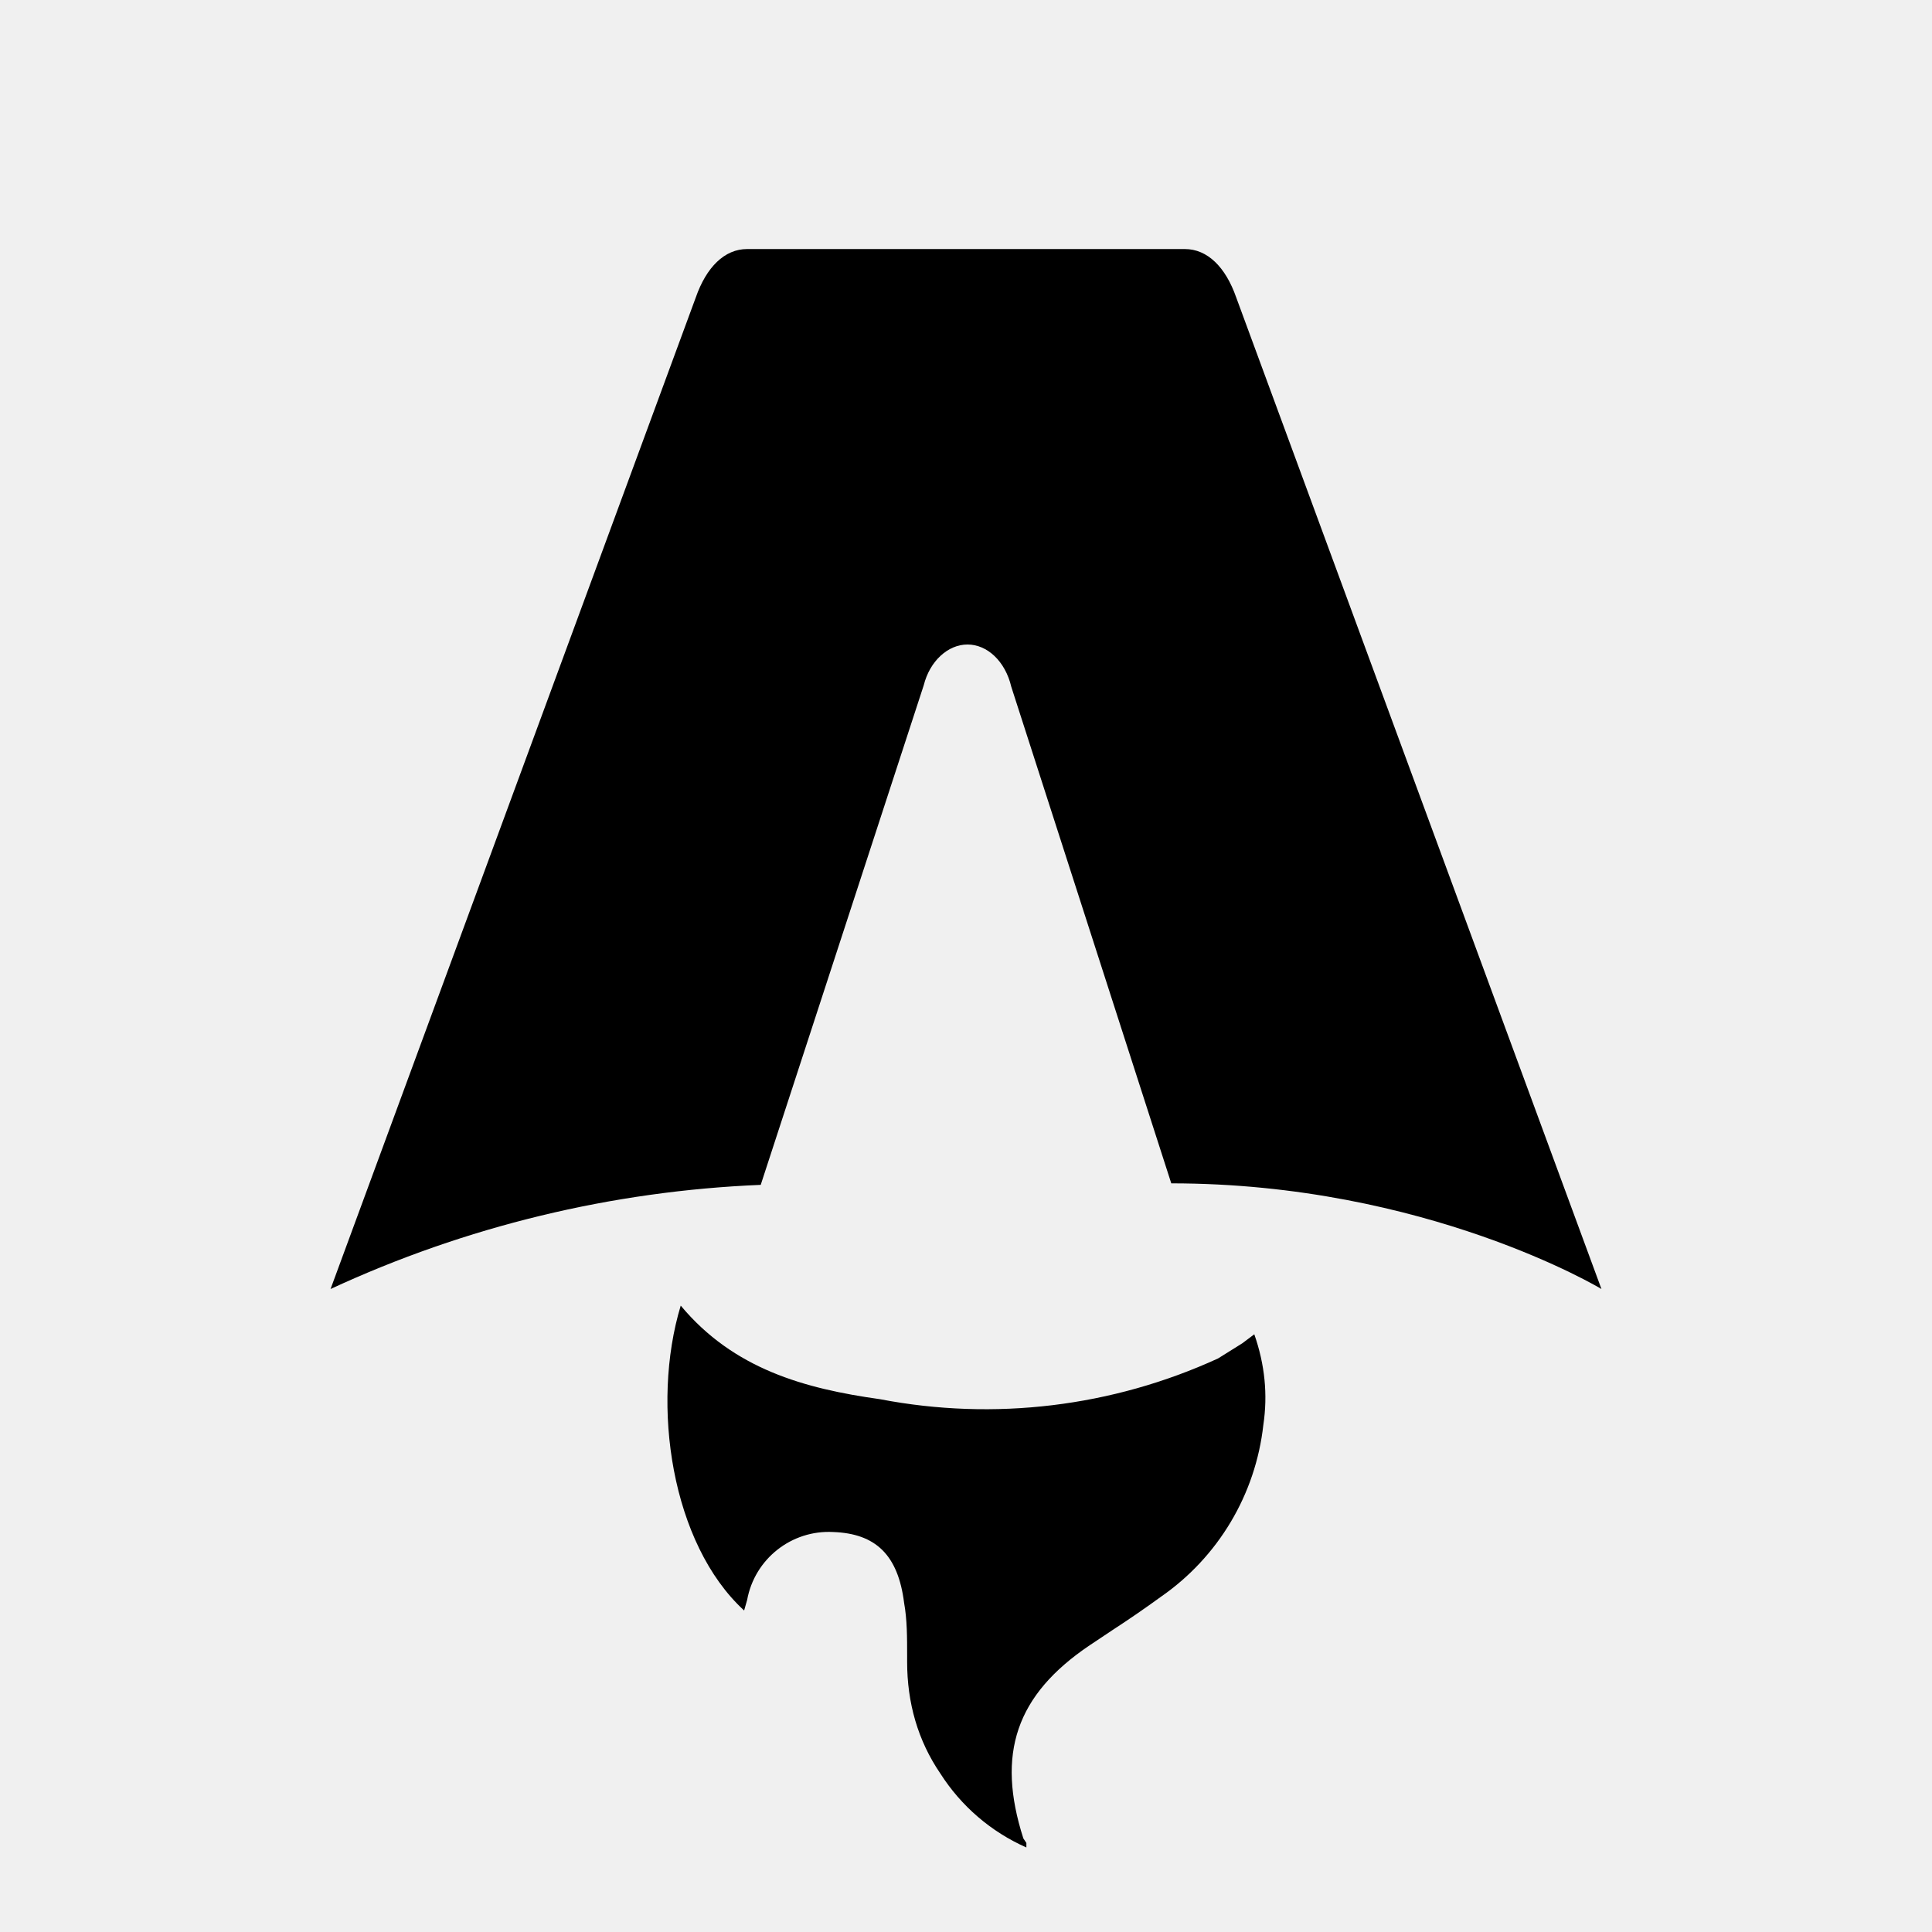
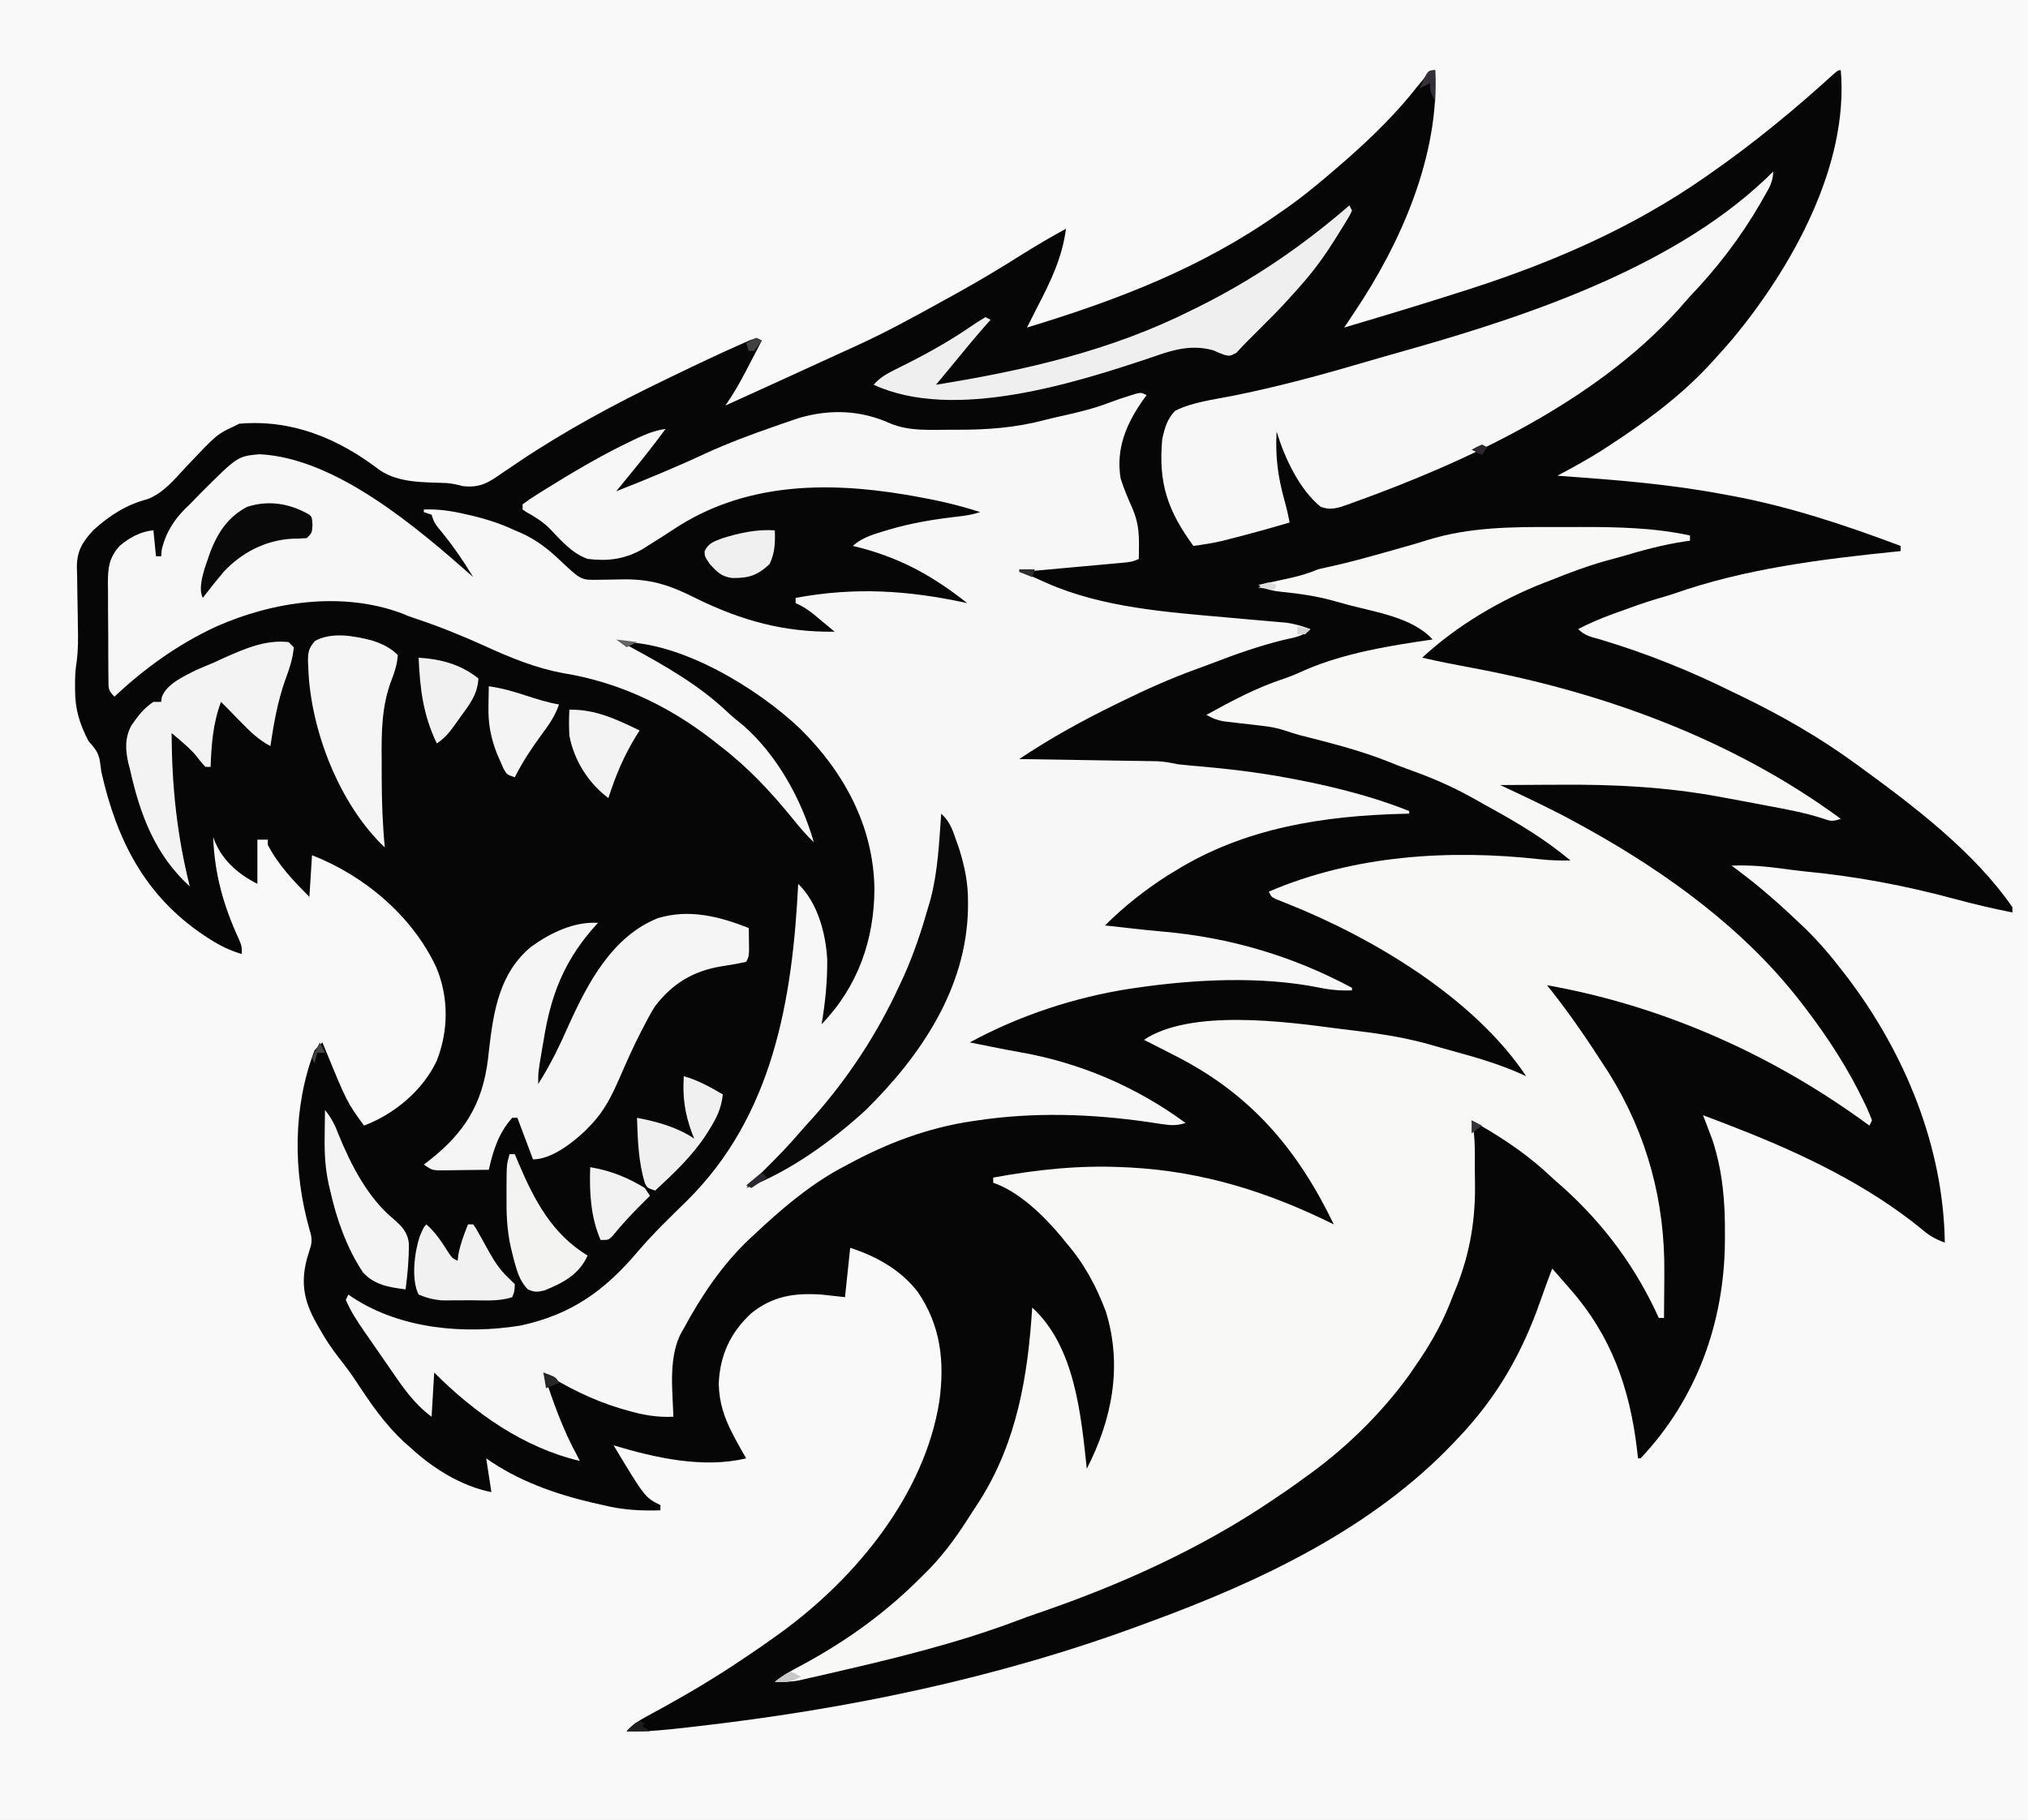
- <svg xmlns="http://www.w3.org/2000/svg" fill="none" viewBox="0 0 128 128">
-   <path d="M50.4 78.5a75.1 75.1 0 0 0-28.5 6.9l24.2-65.7c.7-2 1.9-3.2 3.4-3.2h29c1.5 0 2.7 1.2 3.4 3.2l24.2 65.7s-11.6-7-28.5-7L67 45.5c-.4-1.7-1.6-2.8-2.9-2.8-1.3 0-2.5 1.1-2.9 2.7L50.4 78.5Zm-1.1 28.2Zm-4.2-20.2c-2 6.6-.6 15.8 4.2 20.2a17.5 17.5 0 0 1 .2-.7 5.5 5.5 0 0 1 5.7-4.5c2.8.1 4.3 1.5 4.7 4.7.2 1.1.2 2.3.2 3.5v.4c0 2.7.7 5.2 2.2 7.4a13 13 0 0 0 5.7 4.9v-.3l-.2-.3c-1.8-5.6-.5-9.5 4.4-12.8l1.5-1a73 73 0 0 0 3.2-2.2 16 16 0 0 0 6.8-11.4c.3-2 .1-4-.6-6l-.8.6-1.6 1a37 37 0 0 1-22.4 2.7c-5-.7-9.7-2-13.2-6.2Z" />
-   <style>
-         path { fill: #000; }
-         @media (prefers-color-scheme: dark) {
-             path { fill: #FFF; }
-         }
-     </style>
+ <svg xmlns="http://www.w3.org/2000/svg" width="780" height="700" viewBox="0 0 780 700">
+   <path fill="#f9f9f9" d="M0 0h780v700H0z" />
+   <path fill="#060607" d="M552 27c1.7 32.677-13.162 66.462-31 93l-2.29 3.438L517 126c15.615-4.608 31.192-9.315 46.688-14.312.32-.104.32-.104 1.943-.625C597.638 100.76 628.366 87.347 656 68l1.633-1.135c16.853-11.73 32.607-24.726 47.793-38.537C707 27 707 27 708 27c3.124 36.8-18.831 75.861-41.501 103.235-2.66 3.131-5.403 6.18-8.187 9.202l-1.546 1.682c-11.247 11.974-24.902 21.905-38.641 30.819l-1.976 1.284c-5.563 3.54-11.337 6.669-17.149 9.778l2.984.212c20.147 1.45 40.136 3.07 60.016 6.788l3.613.654C688.247 194.84 709.474 201.935 731 210v2l-2.098.212c-28.536 2.923-57.772 6.56-84.983 16.13-2.08.713-4.177 1.317-6.294 1.908-5.2 1.542-10.283 3.386-15.375 5.25l-2.474.9c-4.407 1.629-8.614 3.398-12.776 5.6 2.64 2.64 4.9 2.971 8.5 4 17.325 5.178 34.308 11.96 50.5 20q1.894.912 3.79 1.82c15.455 7.484 30.358 16.013 44.21 26.18l1.893 1.378C736.493 310.42 759.42 327.828 774 349v2a318 318 0 0 1-21.84-5.104c-19.086-5.169-38.427-8.83-58.115-10.686-2.832-.29-5.649-.674-8.47-1.055-6.568-.885-12.95-1.442-19.575-1.155l2.387 1.766c8.36 6.263 16.074 13.01 23.613 20.234l2.277 2.152c5.391 5.22 10.158 10.9 14.723 16.848l1.375 1.784c22.238 29.2 37.123 65.28 37.625 102.216-3.684-1.297-6.195-2.813-9.125-5.375C718.145 455.749 692.78 443.648 668 434l-2.057-.808A719 719 0 0 0 655 429l.988 2.535 1.324 3.527 1.301 3.41c3.998 12.161 4.936 24.086 4.824 36.778l-.012 2.327C663.196 508.653 652.594 538.154 631 561h-1l-.445-3.96C626.73 533.81 619.626 513.776 604 496l-2.055-2.383A506 506 0 0 0 597 488c-1.553 4.098-3.08 8.197-4.508 12.34-7.035 20.17-16.697 37.105-31.492 52.66l-1.491 1.59C528.019 587.989 484.503 608.456 442 624l-3.77 1.392c-55.052 20.3-112.767 32.19-170.98 38.795l-2.386.275c-7.967.913-15.83 1.804-23.864 1.538 2.416-2.697 4.992-4.248 8.164-5.969l3.126-1.714 3.335-1.817c10.428-5.761 20.512-11.823 30.375-18.5l1.746-1.166A377 377 0 0 0 299 629l1.641-1.184c28.552-20.837 54.949-52.829 60.637-88.712 2.098-15.262.576-29.135-8.278-42.104-6.714-8.635-15.718-13.573-26-17l-2 19-9-1c-10.544-.672-18.791.512-27.152 7.277-7.995 7.455-11.998 16.195-12.41 27.098.21 7.436 2.12 13.095 5.562 19.625l1.445 2.742A199 199 0 0 0 287 561c-16.589 3.985-35.014-.198-51-5 12.044 20.022 12.044 20.022 18 23v2c-7.674.237-14.558-.152-22-2l-4.145-.93c-14.37-3.367-28.736-8.464-40.855-17.07l2 13c-11.578-2.316-22.387-9.076-31-17l-2.594-2.281c-7.38-6.872-12.752-14.68-18.265-23.07-2.123-3.216-4.366-6.265-6.762-9.282-2.948-3.73-5.37-7.467-7.691-11.617l-1.01-1.773c-4.636-8.255-6.052-15.052-3.74-24.352a242 242 0 0 1 1.69-5.593c.443-2.421.09-3.826-.624-6.173-6.302-22.29-6.396-46.967 1.996-68.859 1.569-1.679 1.569-1.679 3-3l.715 1.753c8.717 21.229 8.717 21.229 15.285 30.247 11.665-4.385 22.684-13.577 28-25 4.539-11.54 4.61-24.35-.152-35.762C158.75 352.56 140.15 336.778 120 329l-1 16c-6.145-6.145-11.96-12.223-16-20v-2h-4v17c-7.69-3.845-14.229-9.687-17-18 .475 14.093 3.975 26.482 9.828 39.172C93 364 93 364 93 367c-4.655-1.357-8.578-3.313-12.625-5.937l-1.834-1.19C55.778 344.673 44.888 323.177 39 297q-.301-1.98-.547-3.969c-.564-3.772-2.03-5.124-4.453-8.031-3.457-6.708-5.142-12.175-5.125-19.75l-.008-3.547C29 258 29 258 29.511 254.323c.57-4.427.548-8.75.446-13.206q-.034-2.518-.064-5.035c-.038-2.611-.08-5.222-.14-7.833a657 657 0 0 1-.108-7.632l-.073-2.349c-.03-6.323 2.115-9.78 6.436-14.428 6.197-5.568 12.492-9.654 20.61-11.793 6.446-2.391 10.832-8.093 15.444-12.984C83.483 167.038 83.483 167.038 90 164l2-1c20.28-1.753 38.034 5.598 54.063 17.875 7.462 4.99 16.937 4.583 25.638 4.939 2.212.179 4.16.618 6.299 1.186 6.581.751 9.84-1.297 15-4.937q2.275-1.537 4.555-3.067l2.28-1.547C217.595 165.564 236.749 155.233 256 146l2.492-1.207c8.842-4.28 17.702-8.528 26.695-12.48l3.293-1.45L291 130l2 1a3455 3455 0 0 1-4.75 9.125l-1.344 2.594c-2.414 4.616-4.913 9.016-7.906 13.281 14.445-6.553 28.883-13.12 43.29-19.755q3.611-1.657 7.23-3.296c10.926-4.996 21.434-10.69 31.93-16.531q3.378-1.876 6.769-3.73c8.622-4.75 17.004-9.846 25.338-15.084A297 297 0 0 1 410 88c-1.452 11.036-5.883 20.262-10.973 30.009-1.367 2.65-2.696 5.321-4.027 7.991 34.65-10.517 67.18-22.936 97-44l2.902-2.012C502.302 74.754 509.173 68.95 516 63l2.625-2.281c9.561-8.458 18.545-17.299 26.438-27.344C550.263 27 550.263 27 552 27" />
+   <path fill="#f7f7f7" d="m441 152-1.172 1.582C433.283 162.832 429.113 172.5 431 184c1.238 4.008 2.877 7.828 4.59 11.652 2.052 4.873 2.536 8.902 2.473 14.16l-.028 2.958L438 215c-2.21 1.105-3.723 1.258-6.174 1.48l-2.609.243-2.819.25-2.883.264c-3.046.28-6.093.552-9.14.826q-3.094.28-6.187.564-7.594.692-15.188 1.373 3.779 1.688 7.563 3.363l2.134.956c21.364 9.433 46.126 11.159 69.171 13.205q4.348.388 8.695.782 3.224.283 6.447.554l4.037.359 3.62.31c3.314.468 6.201 1.31 9.333 2.471-2.926 2.926-6.524 3.253-10.437 4.188-9.206 2.308-17.993 5.339-26.832 8.771a380 380 0 0 1-6.296 2.328c-9.923 3.592-19.404 7.81-28.873 12.463-.715.35-1.431.698-2.17 1.058C416.42 277.138 404.01 283.972 392 292l2.092.031q10.78.163 21.56.341 4.022.066 8.045.125 5.783.088 11.565.187l3.633.05 3.397.06 2.98.048c2.668.155 5.122.584 7.728 1.158q2.291.267 4.59.465l2.605.232 2.743.24c8.399.774 16.735 1.693 25.062 3.063l3.566.582C508.683 301.584 525.83 305.566 542 312v1l-1.993.044c-30.895.76-61.227 5.392-88.007 21.956l-2.832 1.727c-8.63 5.497-16.917 12.022-24.168 19.273l5.482.608q2.438.271 4.874.55c3.963.448 7.923.877 11.898 1.21 25.788 2.265 49.965 9.408 72.746 21.632v1c-4.357.135-8.277-.176-12.54-1.068-22.393-4.51-47.97-3.22-70.46.068l-2.133.309C413.587 383.536 391.901 390.7 373 401a6055 6055 0 0 0 8.539 1.725 424 424 0 0 0 10.563 2.002C415.38 408.805 436.92 418.01 456 432c-3.146.982-5.466.975-8.71.477l-2.75-.405-2.915-.447c-21.883-3.141-43.713-3.895-65.625-.625l-2.036.292c-17.171 2.55-32.762 8.442-47.964 16.708l-3.172 1.68C310.685 456.394 300.065 465.517 290 475l-2.04 1.879C277.68 486.689 269.74 498.56 263 511l-1.45 2.586c-4.405 9.553-2.887 21.144-2.55 31.414-6.45.299-11.821-.692-18-2.5l-2.766-.798C227.747 538.528 218.33 533.707 209 528c3.677 11.055 7.372 21.764 13 32l1 2c-21.719-5.123-40.459-18.459-56-34l-1 17c-6.636-4.905-10.935-11.12-15.529-17.85-1.62-2.367-3.257-4.721-4.897-7.076q-1.757-2.535-3.512-5.074l-1.684-2.427c-2.777-4.05-5.494-8.013-7.378-12.573l1-2 1.625 1.137c18.62 12.158 42.947 14.254 64.5 10.8 19.66-4.224 32.437-13.39 45.335-28.666 5.849-6.829 12.285-13.04 18.714-19.318C297.237 429.297 304.79 384.731 307 340c7.46 7.245 10.628 19.016 11.168 29.156.05 8.492-.744 16.477-2.168 24.844 13.905-14.37 20.313-32.515 20.313-52.29-.398-23.974-11.708-44.714-28.526-61.343C291.35 264.737 262.175 247 239 247l3.41 1.836c13.325 7.242 26.345 14.611 37.406 25.11 1.95 1.834 3.96 3.46 6.059 5.116 13.01 11.43 22.411 28.44 27.125 44.938-2.916-2.818-5.48-5.763-8-8.937-8.49-10.425-17.274-19.879-28-28.063l-2.863-2.27c-17.107-13.3-36.337-22.395-57.79-25.824-10.396-1.961-20.03-5.882-29.597-10.281-8.693-3.917-17.378-7.485-26.422-10.504C157 237 157 237 154.551 235.95c-23.014-8.564-49.668-4.594-71.512 5.133C68.411 247.886 55.755 256.985 44 268c-2.493-2.493-2.26-3.28-2.29-6.722l-.04-2.974-.006-3.226-.02-3.311q-.015-3.476-.015-6.95c-.004-3.539-.04-7.076-.078-10.614q-.009-3.375-.012-6.75l-.043-3.201c.037-6.076.446-9.626 4.504-14.252 3.807-3.187 7.993-5.53 13-6l1 10h2c.03-.402.03-.402.188-2.437 1.635-7.17 5.41-12.651 10.812-17.563q2.096-2.154 4.188-4.312c14.172-14.15 14.172-14.15 22.511-14.946C129.211 176.054 160.835 203.296 182 222c-4.067-6.684-8.36-12.915-13.398-18.906C167 201 167 201 166 198l-3-1v-1c5.532-.205 10.429.508 15.813 1.75l2.41.55c5.859 1.382 11.324 3.127 16.777 5.7.815.345 1.63.69 2.469 1.047 5.996 2.702 10.456 6.239 15.207 10.77 7.81 7.337 7.81 7.337 14.488 7.21l3.152-.037q3.274-.053 6.547-.117c11.115-.116 18.266 2.464 28.137 7.44 17.287 8.442 33.667 12.966 53 12.687q-2.62-2.193-5.25-4.375l-2.953-2.46c-2.252-1.744-4.204-3.041-6.797-4.165v-2c22.994-4.24 43.17-2.946 66 2-13.835-10.946-26.823-17.95-44-22 3.466-3.048 7.28-4.271 11.625-5.562l2.18-.66c8.836-2.625 17.608-4.042 26.752-5.081 2.964-.344 5.601-.75 8.443-1.697-8.49-2.766-16.964-4.666-25.75-6.187l-2.9-.505c-31.2-5.237-62.61-4.44-89.432 13.421-2.982 1.976-6.007 3.88-9.043 5.771l-3.008 1.906C240.09 215.173 233.64 215.95 226 215c-6.154-2.213-10.328-7.23-14.746-11.848-2.709-2.586-5.543-4.397-8.82-6.18L201 196v-2a85 85 0 0 1 5.813-3.937l1.881-1.186c11.267-7.033 22.671-13.809 34.681-19.502l2.107-1.002c3.476-1.602 6.72-2.83 10.518-3.373-4.148 5.622-8.45 11.094-12.875 16.5l-1.797 2.203A4347 4347 0 0 1 237 189c11.581-4.566 23.021-9.27 34.3-14.543 8.607-3.939 17.386-7.223 26.325-10.332l3.414-1.192 3.25-1.113 2.897-.991c11.928-3.513 23.773-3.1 35.044 1.98 7.494 3.223 15.821 2.478 23.832 2.504.383 0 .383 0 2.322.007 11.504.005 22.263-.79 33.43-3.751 2.286-.595 4.579-1.115 6.885-1.62 6.309-1.398 12.417-2.897 18.453-5.238 2.38-.916 4.787-1.708 7.223-2.461l2.523-.797C439 151 439 151 441 152" />
+   <path fill="#f8f8f7" d="M598.25 202.74c3.18.01 6.36 0 9.541-.013 14.104-.01 28.37.24 42.209 3.273v2l-2.133.297c-8.192 1.24-15.937 3.337-23.867 5.703l-7.063 1.938c-6.823 1.951-13.362 4.403-19.937 7.062l-2.848 1.078C577.18 230.708 560.36 240.6 547 253c6.52 1.506 13.066 2.778 19.644 4.003C616.867 266.387 666.546 284.483 708 315c-3.399 1.133-4 .878-7.25-.25-6.8-2.168-13.745-3.435-20.75-4.75l-4.179-.794c-3.938-.746-7.88-1.478-11.821-2.206l-2.869-.533c-20.315-3.733-40.248-4.754-60.881-4.592q-3.405.016-6.809.027-8.22.033-16.441.098l1.564.73c9.73 4.551 19.414 9.117 28.811 14.333l2.799 1.542c30.92 17.148 61.164 39.09 82.826 67.395l1.304 1.694c8.83 11.539 16.566 23.487 22.821 36.619l.933 1.94c.713 1.554 1.336 3.148 1.942 4.747l-1 2-3.191-2.309C679.916 404.916 638.597 386.741 595 379c.583.73 1.165 1.46 1.766 2.21 7.29 9.243 13.865 18.894 20.234 28.79l2 3.078c14.586 23.634 21.414 49.153 21.125 76.672q-.016 2.52-.027 5.04-.035 6.105-.098 12.21h-2l-1.398-3.008C627.392 484.628 614.325 467.92 598 454l-4.438-4.062C585.094 442.45 575.852 436.5 566 431l.487 2.053c.95 5.46.739 11.017.753 16.544.01 2.17.04 4.34.072 6.51.114 14.853-2.44 28.158-8.312 41.893l-1.34 3.426c-3.596 8.955-8.157 16.706-13.66 24.574l-2.098 3.066C530.8 544.398 516.506 558.176 501 569l-2.344 1.723c-2.514 1.82-5.074 3.553-7.656 5.277l-1.75 1.191c-27.85 18.843-58.953 32.778-90.7 43.59a225 225 0 0 0-7.3 2.64c-23.704 8.95-48.413 14.853-73.063 20.517l-2.03.471c-1.912.443-3.825.874-5.739 1.306l-3.32.754c-3.097.53-5.962.628-9.098.531 3.04-2.494 6.28-4.275 9.735-6.106C325.308 631.536 341.027 620.185 355 606l2.793-2.797c6.272-6.573 11.278-13.774 16.095-21.44.972-1.54 1.973-3.062 2.98-4.58C391.17 554.544 395.358 529.189 397 503c16.444 14.988 18.774 41.271 21 62 9.776-19.07 13.782-39.56 7.328-60.469-3.693-9.82-8.42-18.572-15.328-26.531l-1.879-2.348C401.611 467.86 391.857 458.286 382 455v-2c16.794-3.074 32.928-4.814 50-4l2.811.133c28.182 1.545 53.07 9.46 78.189 21.867-14.026-29.035-31.98-50.178-61.125-64.937l-3.477-1.784Q444.204 402.13 440 400c17.923-11.948 54.37-7.007 74.562-4.32 2.655.349 5.314.665 7.973.98 10.055 1.232 19.689 2.812 29.405 5.734 2.4.706 4.81 1.364 7.224 2.02 9.572 2.626 18.823 5.369 27.836 9.586-20.071-30.107-59.009-53.296-91.918-66.387l-2.355-.949-2.107-.83C489 345 489 345 488 343c32.765-14.05 69.431-16.345 104.496-12.437 3.863.417 7.62.52 11.504.437-9.795-8.214-20.321-14.496-31.508-20.63a590 590 0 0 1-6.613-3.698c-8.035-4.493-16.239-7.907-24.907-10.959-2.514-.909-4.987-1.915-7.469-2.909-10.936-4.319-22.313-7.12-33.689-10.03a93 93 0 0 1-5.829-1.82c-2.872-.918-5.472-1.397-8.462-1.735l-3.03-.364-6.259-.71-3.023-.364-2.74-.31c-2.476-.472-4.29-1.232-6.471-2.471 9.74-5.367 19.255-10.46 29.848-13.93 2.956-1.003 5.695-2.2 8.527-3.507 15.227-6.454 32.33-9.217 48.625-11.563-7.69-8.499-21.981-10.5-32.618-13.358a510 510 0 0 1-5.843-1.619c-6.323-1.715-12.602-2.648-19.11-3.29-3.54-.372-6.374-.855-9.429-2.733l3.762-.805 4.925-1.07 2.475-.527c4.137-.905 7.923-1.957 11.838-3.598a146 146 0 0 1 5.25-1.187c6.797-1.52 13.484-3.364 20.187-5.25l3.332-.934c8.913-2.509 8.913-2.509 13.325-3.902 16.02-4.979 32.518-5.054 49.155-4.988" />
+   <path fill="#f7f7f7" d="M682 66c0 4.035-1.804 6.71-3.75 10.125l-1.211 2.13C669.405 91.404 660.49 103.034 650 114a1180 1180 0 0 0-4.562 5.188C613.48 154.57 564.53 177.483 520.5 193.313l-2.462.897c-3.765 1.298-6.246 2.102-10.038.79-8.284-6.667-13.989-19.064-17-29-.534 9.49.487 17.42 3.027 26.504A95 95 0 0 1 496 201c-7.448 2.188-14.912 4.283-22.437 6.188l-3.872.98c-3.574.806-7.061 1.368-10.691 1.832-9.967-13.663-13.488-24.11-12-41 .933-4.266 1.9-7.862 5-11 6.74-3.338 14.637-4.25 21.955-5.704 16.406-3.28 32.42-7.538 48.468-12.248 6.872-2.013 13.762-3.965 20.65-5.92C590.27 120.7 646.5 101.5 682 66" />
+   <path fill="#f6f5f5" d="M288 357q.039 2.688.063 5.375l.035 3.023C288 368 288 368 287 370c-3.24.721-6.468 1.257-9.746 1.768-10.709 1.798-18.636 6.617-25.254 15.232-1.598 2.487-2.97 5.056-4.312 7.688l-1.145 2.187c-2.97 5.77-5.577 11.677-8.168 17.625-3.03 6.898-6.005 13.082-11.375 18.5l-1.79 1.867C220.284 439.592 212.07 446 205 446l-6-16h-2c-5.23 5.9-7.307 12.452-9 20-3.604.058-7.208.094-10.812.125l-3.104.05-2.979.02-2.745.032C166 450 166 450 163 448l2.16-1.652c13.44-10.582 20.353-21.56 22.506-38.721l.397-3.565c1.727-15.035 4.001-29.781 16.25-39.875 7.288-5.292 16.501-9.744 25.687-9.187l-2.562 2.875c-10.762 12.69-15.584 25.295-18.25 41.688l-.655 3.767c-1.533 9-1.533 9-1.533 13.67 4.673-7.325 8.312-14.872 11.813-22.812 7.31-16.171 16.76-34.03 34.25-41 12.072-3.639 23.64-.626 34.937 3.812" />
+   <path fill="#f0efef" d="m519 79 1 2c-.77 1.72-.77 1.72-2.027 3.781l-1.39 2.287c-.25.402-.25.402-1.52 2.432l-1.537 2.479c-3.79 6.029-7.813 11.673-12.526 17.021l-2.316 2.645c-3.775 4.247-7.615 8.387-11.684 12.355l-2.125 2.156a428 428 0 0 1-4.75 4.739 129 129 0 0 0-4.625 4.855c-2.5 1.25-2.5 1.25-4.45.813-2.238-.813-2.238-.813-4.28-1.766-7.951-2.288-15.08-.44-22.645 2.266C413.911 147.255 366.917 162.279 336 148c2.316-2.58 4.632-3.994 7.727-5.531l2.854-1.443 3.044-1.526c8.457-4.301 16.51-8.894 24.32-14.285 1.65-1.125 3.349-2.178 5.055-3.215l2 1-1.215 1.363c-4.312 4.88-8.468 9.871-12.574 14.926A1009 1009 0 0 1 360 148c34.463-5.553 67.64-13.152 99-29l2.151-1.063C482.148 107.51 501.311 94.35 519 79" />
+   <path fill="#090909" d="M362 313c3.145 2.902 4.162 5.626 5.563 9.688l1.253 3.574c2.251 7.11 3.55 13.378 3.497 20.863l-.018 2.52c-.594 30.602-18.2 56.57-39.295 77.355-12.843 11.825-29.54 23.862-46 30a1282 1282 0 0 1 7.43-7.395c4.46-4.41 8.795-8.859 12.87-13.628 1.8-2.092 3.655-4.125 5.512-6.164C326.364 414.516 337.458 397.548 346 379l1.648-3.55c3.849-8.625 6.772-17.382 9.352-26.45.3-1.02.598-2.042.906-3.094 2.825-10.732 3.307-21.875 4.094-32.906" />
+   <path fill="#f3f3f3" d="m111 247 2 2c-.381 4.545-1.823 8.548-3.375 12.813-2.892 8.23-4.33 16.58-5.625 25.187-4.496-2.385-7.687-5.45-11.187-9.062l-1.616-1.643Q89.094 274.152 87 272l-2-2c-3.11 8.311-3.66 16.211-4 25h-2c-1.475-1.544-2.752-3.207-4.074-4.883-2.727-2.998-5.813-5.53-8.926-8.117.108 20.354 2.012 39.178 7 59-13.396-12.14-19.195-27.848-23-45l-.574-2.176c-1.21-5.187-1.469-9.817 1.031-14.629 2.583-3.752 4.73-6.652 8.543-9.195h3l.219-1.781c1.796-5.102 8.522-8.065 13.129-10.418 2.2-.982 4.42-1.895 6.652-2.801q2.158-.995 4.313-2c7.954-3.505 15.87-6.98 24.687-6" />
+   <path fill="#f6f5f6" d="M143.027 246.363c3.891 1.256 7.08 2.743 9.973 5.637-.254 3.554-1.141 6.362-2.437 9.688-3.84 10.02-3.853 20.235-3.769 30.809.018 2.367.02 4.733.02 7.1.022 8.85.339 17.589 1.186 26.403-17.61-16.653-28.737-45.62-29.437-69.437l-.105-2.082c-.03-3.61.29-5.197 2.71-7.93 6.46-3.537 14.939-1.959 21.86-.188" />
+   <path fill="#f4f4f4" d="M125 427c2.438 2.976 3.826 5.788 5.188 9.375 4.739 11.636 11.285 24.418 21.128 32.535 3.233 2.828 5.465 4.996 5.93 9.435.07 5.922-.488 11.787-1.246 17.655-6.28-.78-11.98-1.67-16.406-6.55-6.21-9.294-10.188-20.595-12.594-31.45l-.517-2.162c-1.431-6.393-1.727-12.428-1.608-18.963l.027-2.898q.035-3.489.098-6.977" />
+   <path fill="#f3f3f2" d="M196 444h2l1.504 3.586C205.607 461.889 212.339 474.67 226 483c-3.28 7.319-9.48 10.547-16.668 13.434-2.643.642-3.855.679-6.332-.434-2.462-2.642-3.58-5.18-4.562-8.625l-.692-2.352L197 482l-.528-2.13c-1.536-6.791-1.741-13.302-1.66-20.245l.002-3.23c.049-8.516.049-8.516 1.186-12.395" />
+   <path fill="#f2f1f2" d="M164 471c3.648 3.227 6.054 6.992 8.633 11.074C174 484 174 484 176 485l.313-2.5c.803-4.093 2.15-7.625 3.687-11.5h2c1.05 1.465 1.05 1.465 2.172 3.508l1.266 2.242a2002 2002 0 0 1 2.578 4.68c2.133 3.772 4.165 6.948 7.32 9.945L198 494c-.125 2.875-.125 2.875-1 5-5.244 1.748-10.825 1.185-16.312 1.188l-3.71.037-3.591.005-3.275.013c-3.348-.261-6.016-.952-9.112-2.243-2.941-5.882-1.57-16.314.438-22.375C163 472 163 472 164 471" />
+   <path fill="#f1f0f1" d="M263 414c5.48 1.545 10.114 4.155 15 7-.499 5.218-2.384 9.066-5.125 13.438l-1.292 2.078C266.208 444.748 259.17 451.346 252 458c-3-1-3-1-3.914-2.687C245.528 446.99 245.29 438.64 245 430c7.802 1.51 15.327 3.551 22 8l-.875-2.203C263.357 428.3 262.492 421.963 263 414" />
+   <path fill="#09090a" d="M119 198c1 1 1 1 1.188 3.938C120 205 120 205 118 207a93 93 0 0 1-5.875.25c-10.14.64-19.199 5.32-26.125 12.75a249 249 0 0 0-8 10c-2.331-4.662 1.434-13.16 3-18 2.997-7.454 6.774-13.168 14-17 8.337-2.734 16.546-1.316 24 3" />
+   <path fill="#f5f4f4" d="M188 264c4.897.674 9.385 1.971 14.063 3.5 4.277 1.39 8.493 2.738 12.937 3.5-1.51 4.49-4.01 7.993-6.812 11.75-3.82 5.22-7.276 10.457-10.188 16.25-3-1-3-1-4.316-3.258l-1.246-2.867-1.254-2.82c-2.466-6.362-3.47-11.744-3.309-18.493l.027-2.216A627 627 0 0 1 188 264" />
+   <path fill="#f4f3f4" d="M219 273c10.124-.15 18.082 3.715 27 8l-1.355 2.133c-4.74 7.742-7.876 15.24-10.645 23.867-7.648-5.637-13.26-14.587-15-24-.207-3.352-.189-6.648 0-10" />
+   <path fill="#f1f1f2" d="M161 253c8.598.555 16.175 2.534 23 8-.333 6.15-3.361 9.953-6.875 14.75l-1.645 2.324c-2.368 3.295-4.064 5.648-7.48 7.926-5.291-11.096-6.442-20.899-7-33" />
+   <path fill="#f3f2f3" d="M227 449c7.679 1.28 14.345 3.92 21 8l2 3-1.723 1.688c-4.506 4.453-8.788 8.946-12.77 13.878C234 477 234 477 231 477c-3.857-8.913-4.34-18.402-4-28" />
+   <path fill="#f0f0f0" d="M298 204c.192 4.798.047 8.614-2 13-4.823 4.461-8.021 5.402-14.453 5.355-4.132-.576-5.737-2.335-8.547-5.355-2-3-2-3-2-5 1.617-3.233 3.644-3.692 7-5 6.752-2.065 12.934-3.408 20-3" />
+   <path fill="#342e36" d="M552 27v12c-2-4-2-4-2-7l-4 2c3.138-7 3.138-7 6-7" />
+   <path fill="#272727" d="M209 528c4.875 1.75 4.875 1.75 6 4l-5 2z" />
+   <path fill="#c9c8c8" d="M304 643c2.125.938 2.125.938 4 2-3.402 2.094-6.053 2.18-10 2 1.964-1.506 3.783-2.891 6-4" />
+   <path fill="#1d1e1c" d="m246 662 2 1-1 1 3 2h-9c3-3 3-3 5-4" />
+   <path fill="#2a282e" d="m293 451 2 2-6 4-2-1z" />
+   <path fill="#424342" d="m123 401 2 4h-3l-1 4-1-2a101 101 0 0 1 3-6" />
+   <path fill="#413f40" d="m291 130 2 1c-1.375 2-1.375 2-3 4h-2l-1-3c1.875-1.062 1.875-1.062 4-2" />
+   <path fill="#646463" d="m237 246 8 1-4 2z" />
+   <path fill="#ddddde" d="M489.188 224.375 491 225l-1 2-6-1c3-2 3-2 5.188-1.625" />
+   <path fill="#2e2e2d" d="M392 219h6l-1 3-5-2z" />
+   <path fill="#2d282f" d="m570 171 2 1-2 3-4-2c1.875-1.062 1.875-1.062 4-2" />
+   <path fill="#353438" d="m566 431 4 2-4 3z" />
+   <path fill="#d5d5d4" d="m499 241 5 1-2 2h-3z" />
</svg>
